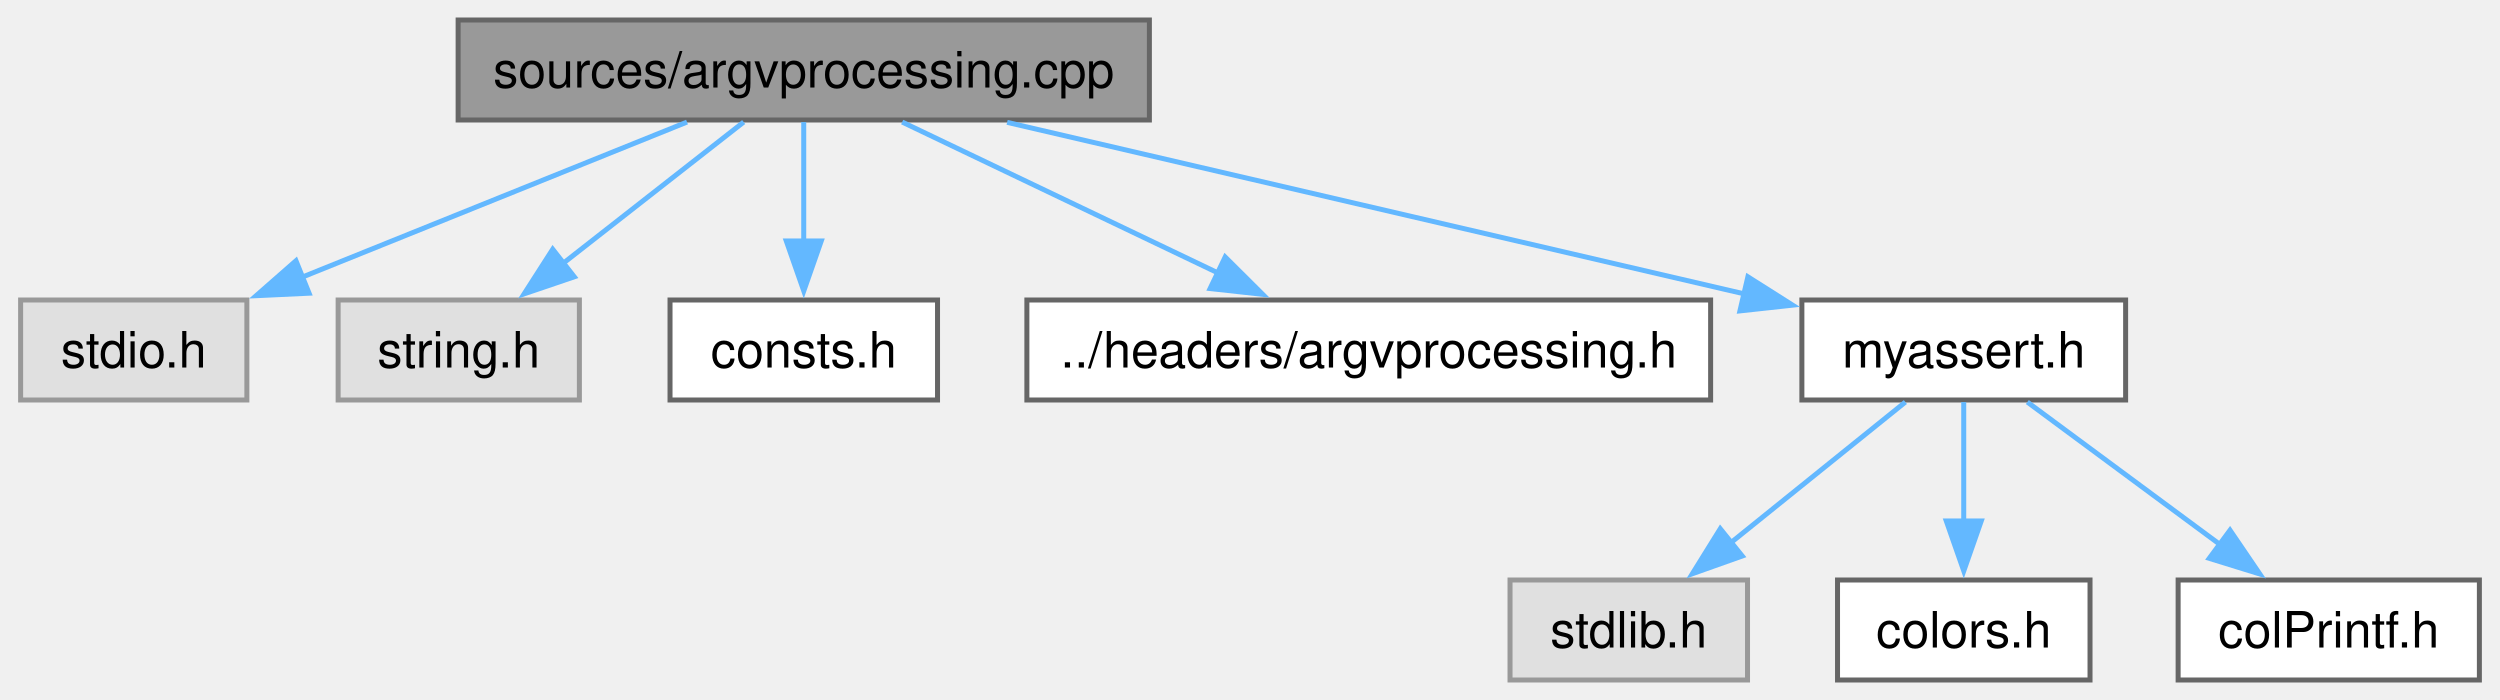
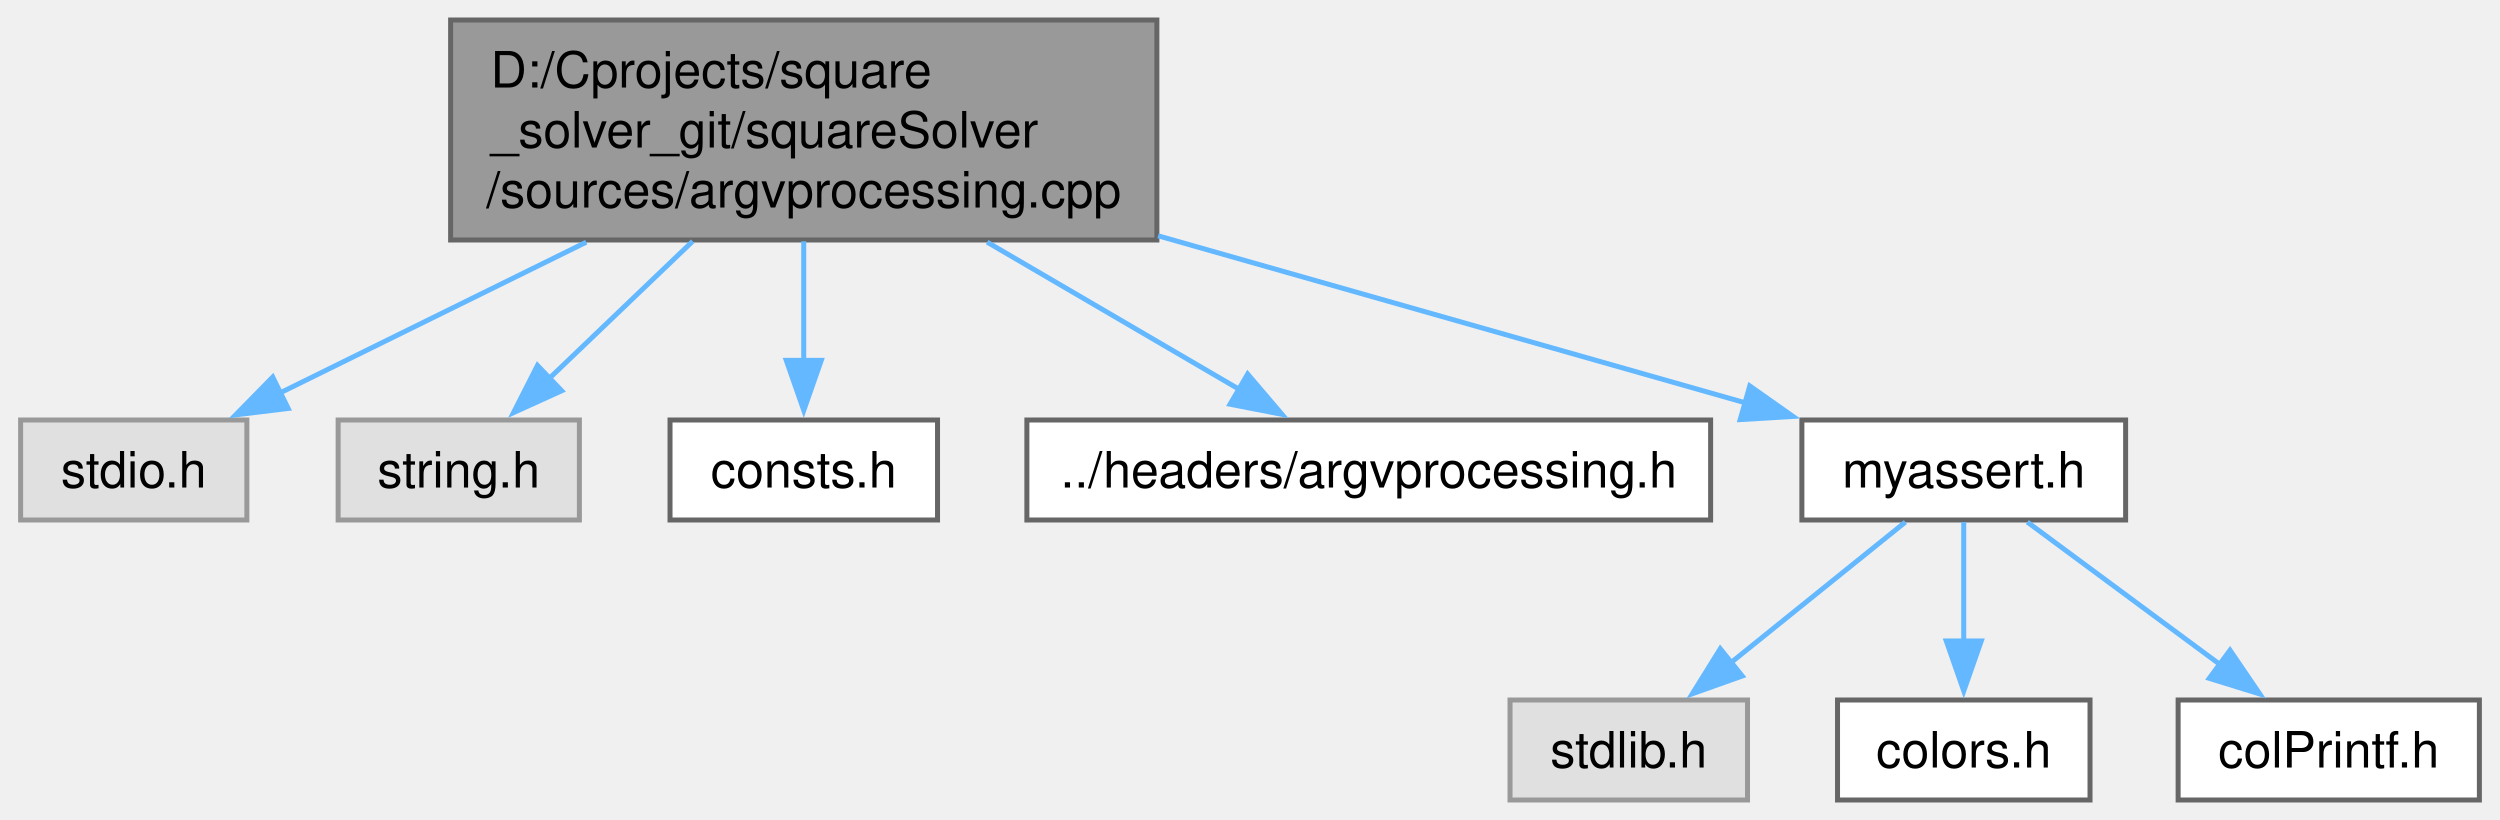
- <svg xmlns="http://www.w3.org/2000/svg" xmlns:xlink="http://www.w3.org/1999/xlink" width="500pt" height="140pt" viewBox="0.00 0.00 499.75 140.00">
-   <g id="graph0" class="graph" transform="scale(1 1) rotate(0) translate(4 136)">
+ <svg xmlns="http://www.w3.org/2000/svg" xmlns:xlink="http://www.w3.org/1999/xlink" width="500pt" height="164pt" viewBox="0.00 0.00 499.75 164.00">
+   <g id="graph0" class="graph" transform="scale(1 1) rotate(0) translate(4 160)">
    <g id="Node000001" class="node">
      <g id="a_Node000001">
        <a xlink:title=" ">
-           <polygon fill="#999999" stroke="#666666" points="225.75,-132 87.5,-132 87.5,-112 225.75,-112 225.75,-132" />
-           <text text-anchor="middle" x="156.62" y="-118.5" font-family="Helvetica,sans-Serif" font-size="10.00">sources/argvprocessing.cpp</text>
+           <polygon fill="#999999" stroke="#666666" points="227.25,-156 86,-156 86,-112 227.25,-112 227.25,-156" />
+           <text text-anchor="start" x="94" y="-142.5" font-family="Helvetica,sans-Serif" font-size="10.00">D:/Cprojects/square</text>
+           <text text-anchor="start" x="94" y="-130.5" font-family="Helvetica,sans-Serif" font-size="10.00">_solver_git/squareSolver</text>
+           <text text-anchor="middle" x="156.62" y="-118.5" font-family="Helvetica,sans-Serif" font-size="10.00">/sources/argvprocessing.cpp</text>
        </a>
      </g>
    </g>
    <g id="Node000002" class="node">
      <g id="a_Node000002">
        <a xlink:title=" ">
          <polygon fill="#e0e0e0" stroke="#999999" points="45.25,-76 0,-76 0,-56 45.25,-56 45.25,-76" />
          <text text-anchor="middle" x="22.62" y="-62.5" font-family="Helvetica,sans-Serif" font-size="10.00">stdio.h</text>
        </a>
      </g>
    </g>
    <g id="edge1_Node000001_Node000002" class="edge">
      <g id="a_edge1_Node000001_Node000002">
        <a xlink:title=" ">
-           <path fill="none" stroke="#63b8ff" d="M133.28,-111.59C111.96,-103 80.17,-90.19 56.13,-80.5" />
-           <polygon fill="#63b8ff" stroke="#63b8ff" points="57.69,-77.36 47.1,-76.86 55.07,-83.85 57.69,-77.36" />
+           <path fill="none" stroke="#63b8ff" d="M113.12,-111.57C93.03,-101.68 69.71,-90.19 51.77,-81.36" />
+           <polygon fill="#63b8ff" stroke="#63b8ff" points="53.51,-78.31 43,-77.03 50.42,-84.59 53.51,-78.31" />
        </a>
      </g>
    </g>
    <g id="Node000003" class="node">
      <g id="a_Node000003">
        <a xlink:title=" ">
          <polygon fill="#e0e0e0" stroke="#999999" points="111.75,-76 63.5,-76 63.5,-56 111.75,-56 111.75,-76" />
          <text text-anchor="middle" x="87.62" y="-62.5" font-family="Helvetica,sans-Serif" font-size="10.00">string.h</text>
        </a>
      </g>
    </g>
    <g id="edge2_Node000001_Node000003" class="edge">
      <g id="a_edge2_Node000001_Node000003">
        <a xlink:title=" ">
-           <path fill="none" stroke="#63b8ff" d="M144.61,-111.59C134.61,-103.77 120.16,-92.46 108.32,-83.19" />
-           <polygon fill="#63b8ff" stroke="#63b8ff" points="110.73,-80.64 100.7,-77.23 106.42,-86.15 110.73,-80.64" />
+           <path fill="none" stroke="#63b8ff" d="M134.41,-111.75C125.08,-102.82 114.36,-92.57 105.54,-84.13" />
+           <polygon fill="#63b8ff" stroke="#63b8ff" points="108.21,-81.85 98.57,-77.47 103.37,-86.91 108.21,-81.85" />
        </a>
      </g>
    </g>
    <g id="Node000004" class="node">
      <g id="a_Node000004">
        <a xlink:href="consts_8h.html" target="_top" xlink:title=" ">
          <polygon fill="white" stroke="#666666" points="183.38,-76 129.88,-76 129.88,-56 183.38,-56 183.38,-76" />
          <text text-anchor="middle" x="156.62" y="-62.5" font-family="Helvetica,sans-Serif" font-size="10.00">consts.h</text>
        </a>
      </g>
    </g>
    <g id="edge3_Node000001_Node000004" class="edge">
      <g id="a_edge3_Node000001_Node000004">
        <a xlink:title=" ">
-           <path fill="none" stroke="#63b8ff" d="M156.62,-111.59C156.62,-105.01 156.62,-95.96 156.62,-87.73" />
-           <polygon fill="#63b8ff" stroke="#63b8ff" points="160.13,-87.81 156.63,-77.81 153.13,-87.81 160.13,-87.81" />
+           <path fill="none" stroke="#63b8ff" d="M156.62,-111.75C156.62,-104.13 156.62,-95.53 156.62,-87.93" />
+           <polygon fill="#63b8ff" stroke="#63b8ff" points="160.13,-87.93 156.63,-77.93 153.13,-87.93 160.13,-87.93" />
        </a>
      </g>
    </g>
    <g id="Node000005" class="node">
      <g id="a_Node000005">
        <a xlink:href="argvprocessing_8h.html" target="_top" xlink:title=" ">
          <polygon fill="white" stroke="#666666" points="338,-76 201.25,-76 201.25,-56 338,-56 338,-76" />
          <text text-anchor="middle" x="269.62" y="-62.5" font-family="Helvetica,sans-Serif" font-size="10.00">../headers/argvprocessing.h</text>
        </a>
      </g>
    </g>
    <g id="edge4_Node000001_Node000005" class="edge">
      <g id="a_edge4_Node000001_Node000005">
        <a xlink:title=" ">
-           <path fill="none" stroke="#63b8ff" d="M176.31,-111.59C193.78,-103.24 219.58,-90.92 239.62,-81.34" />
-           <polygon fill="#63b8ff" stroke="#63b8ff" points="240.91,-84.6 248.42,-77.13 237.89,-78.29 240.91,-84.6" />
+           <path fill="none" stroke="#63b8ff" d="M193.31,-111.57C209.86,-101.91 229,-90.73 243.97,-81.98" />
+           <polygon fill="#63b8ff" stroke="#63b8ff" points="245.41,-85.19 252.28,-77.13 241.88,-79.15 245.41,-85.19" />
        </a>
      </g>
    </g>
    <g id="Node000006" class="node">
      <g id="a_Node000006">
        <a xlink:href="myassert_8h.html" target="_top" xlink:title=" ">
          <polygon fill="white" stroke="#666666" points="421,-76 356.25,-76 356.25,-56 421,-56 421,-76" />
          <text text-anchor="middle" x="388.62" y="-62.5" font-family="Helvetica,sans-Serif" font-size="10.00">myassert.h</text>
        </a>
      </g>
    </g>
    <g id="edge5_Node000001_Node000006" class="edge">
      <g id="a_edge5_Node000001_Node000006">
        <a xlink:title=" ">
-           <path fill="none" stroke="#63b8ff" d="M197.3,-111.53C238.61,-101.92 302.37,-87.08 344.78,-77.21" />
-           <polygon fill="#63b8ff" stroke="#63b8ff" points="345.45,-80.64 354.4,-74.97 343.86,-73.82 345.45,-80.64" />
+           <path fill="none" stroke="#63b8ff" d="M227.49,-112.84C265.92,-101.91 312.18,-88.75 345.26,-79.34" />
+           <polygon fill="#63b8ff" stroke="#63b8ff" points="345.83,-82.81 354.49,-76.71 343.91,-76.08 345.83,-82.81" />
        </a>
      </g>
    </g>
    <g id="Node000007" class="node">
      <g id="a_Node000007">
        <a xlink:title=" ">
          <polygon fill="#e0e0e0" stroke="#999999" points="345.38,-20 297.88,-20 297.88,0 345.38,0 345.38,-20" />
          <text text-anchor="middle" x="321.62" y="-6.5" font-family="Helvetica,sans-Serif" font-size="10.00">stdlib.h</text>
        </a>
      </g>
    </g>
    <g id="edge6_Node000006_Node000007" class="edge">
      <g id="a_edge6_Node000006_Node000007">
        <a xlink:title=" ">
          <path fill="none" stroke="#63b8ff" d="M376.95,-55.59C367.35,-47.85 353.5,-36.69 342.06,-27.47" />
          <polygon fill="#63b8ff" stroke="#63b8ff" points="344.32,-24.8 334.34,-21.25 339.93,-30.25 344.32,-24.8" />
        </a>
      </g>
    </g>
    <g id="Node000008" class="node">
      <g id="a_Node000008">
        <a xlink:href="colors_8h.html" target="_top" xlink:title=" ">
          <polygon fill="white" stroke="#666666" points="413.88,-20 363.38,-20 363.38,0 413.88,0 413.88,-20" />
          <text text-anchor="middle" x="388.62" y="-6.5" font-family="Helvetica,sans-Serif" font-size="10.00">colors.h</text>
        </a>
      </g>
    </g>
    <g id="edge7_Node000006_Node000008" class="edge">
      <g id="a_edge7_Node000006_Node000008">
        <a xlink:title=" ">
          <path fill="none" stroke="#63b8ff" d="M388.62,-55.59C388.62,-49.01 388.62,-39.96 388.62,-31.73" />
          <polygon fill="#63b8ff" stroke="#63b8ff" points="392.13,-31.81 388.63,-21.81 385.13,-31.81 392.13,-31.81" />
        </a>
      </g>
    </g>
    <g id="Node000009" class="node">
      <g id="a_Node000009">
        <a xlink:href="col_printf_8h.html" target="_top" xlink:title=" ">
          <polygon fill="white" stroke="#666666" points="491.75,-20 431.5,-20 431.5,0 491.75,0 491.75,-20" />
          <text text-anchor="middle" x="461.62" y="-6.5" font-family="Helvetica,sans-Serif" font-size="10.00">colPrintf.h</text>
        </a>
      </g>
    </g>
    <g id="edge8_Node000006_Node000009" class="edge">
      <g id="a_edge8_Node000006_Node000009">
        <a xlink:title=" ">
          <path fill="none" stroke="#63b8ff" d="M401.34,-55.59C412.02,-47.7 427.5,-36.24 440.11,-26.92" />
          <polygon fill="#63b8ff" stroke="#63b8ff" points="441.88,-29.96 447.84,-21.2 437.72,-24.33 441.88,-29.96" />
        </a>
      </g>
    </g>
  </g>
</svg>
